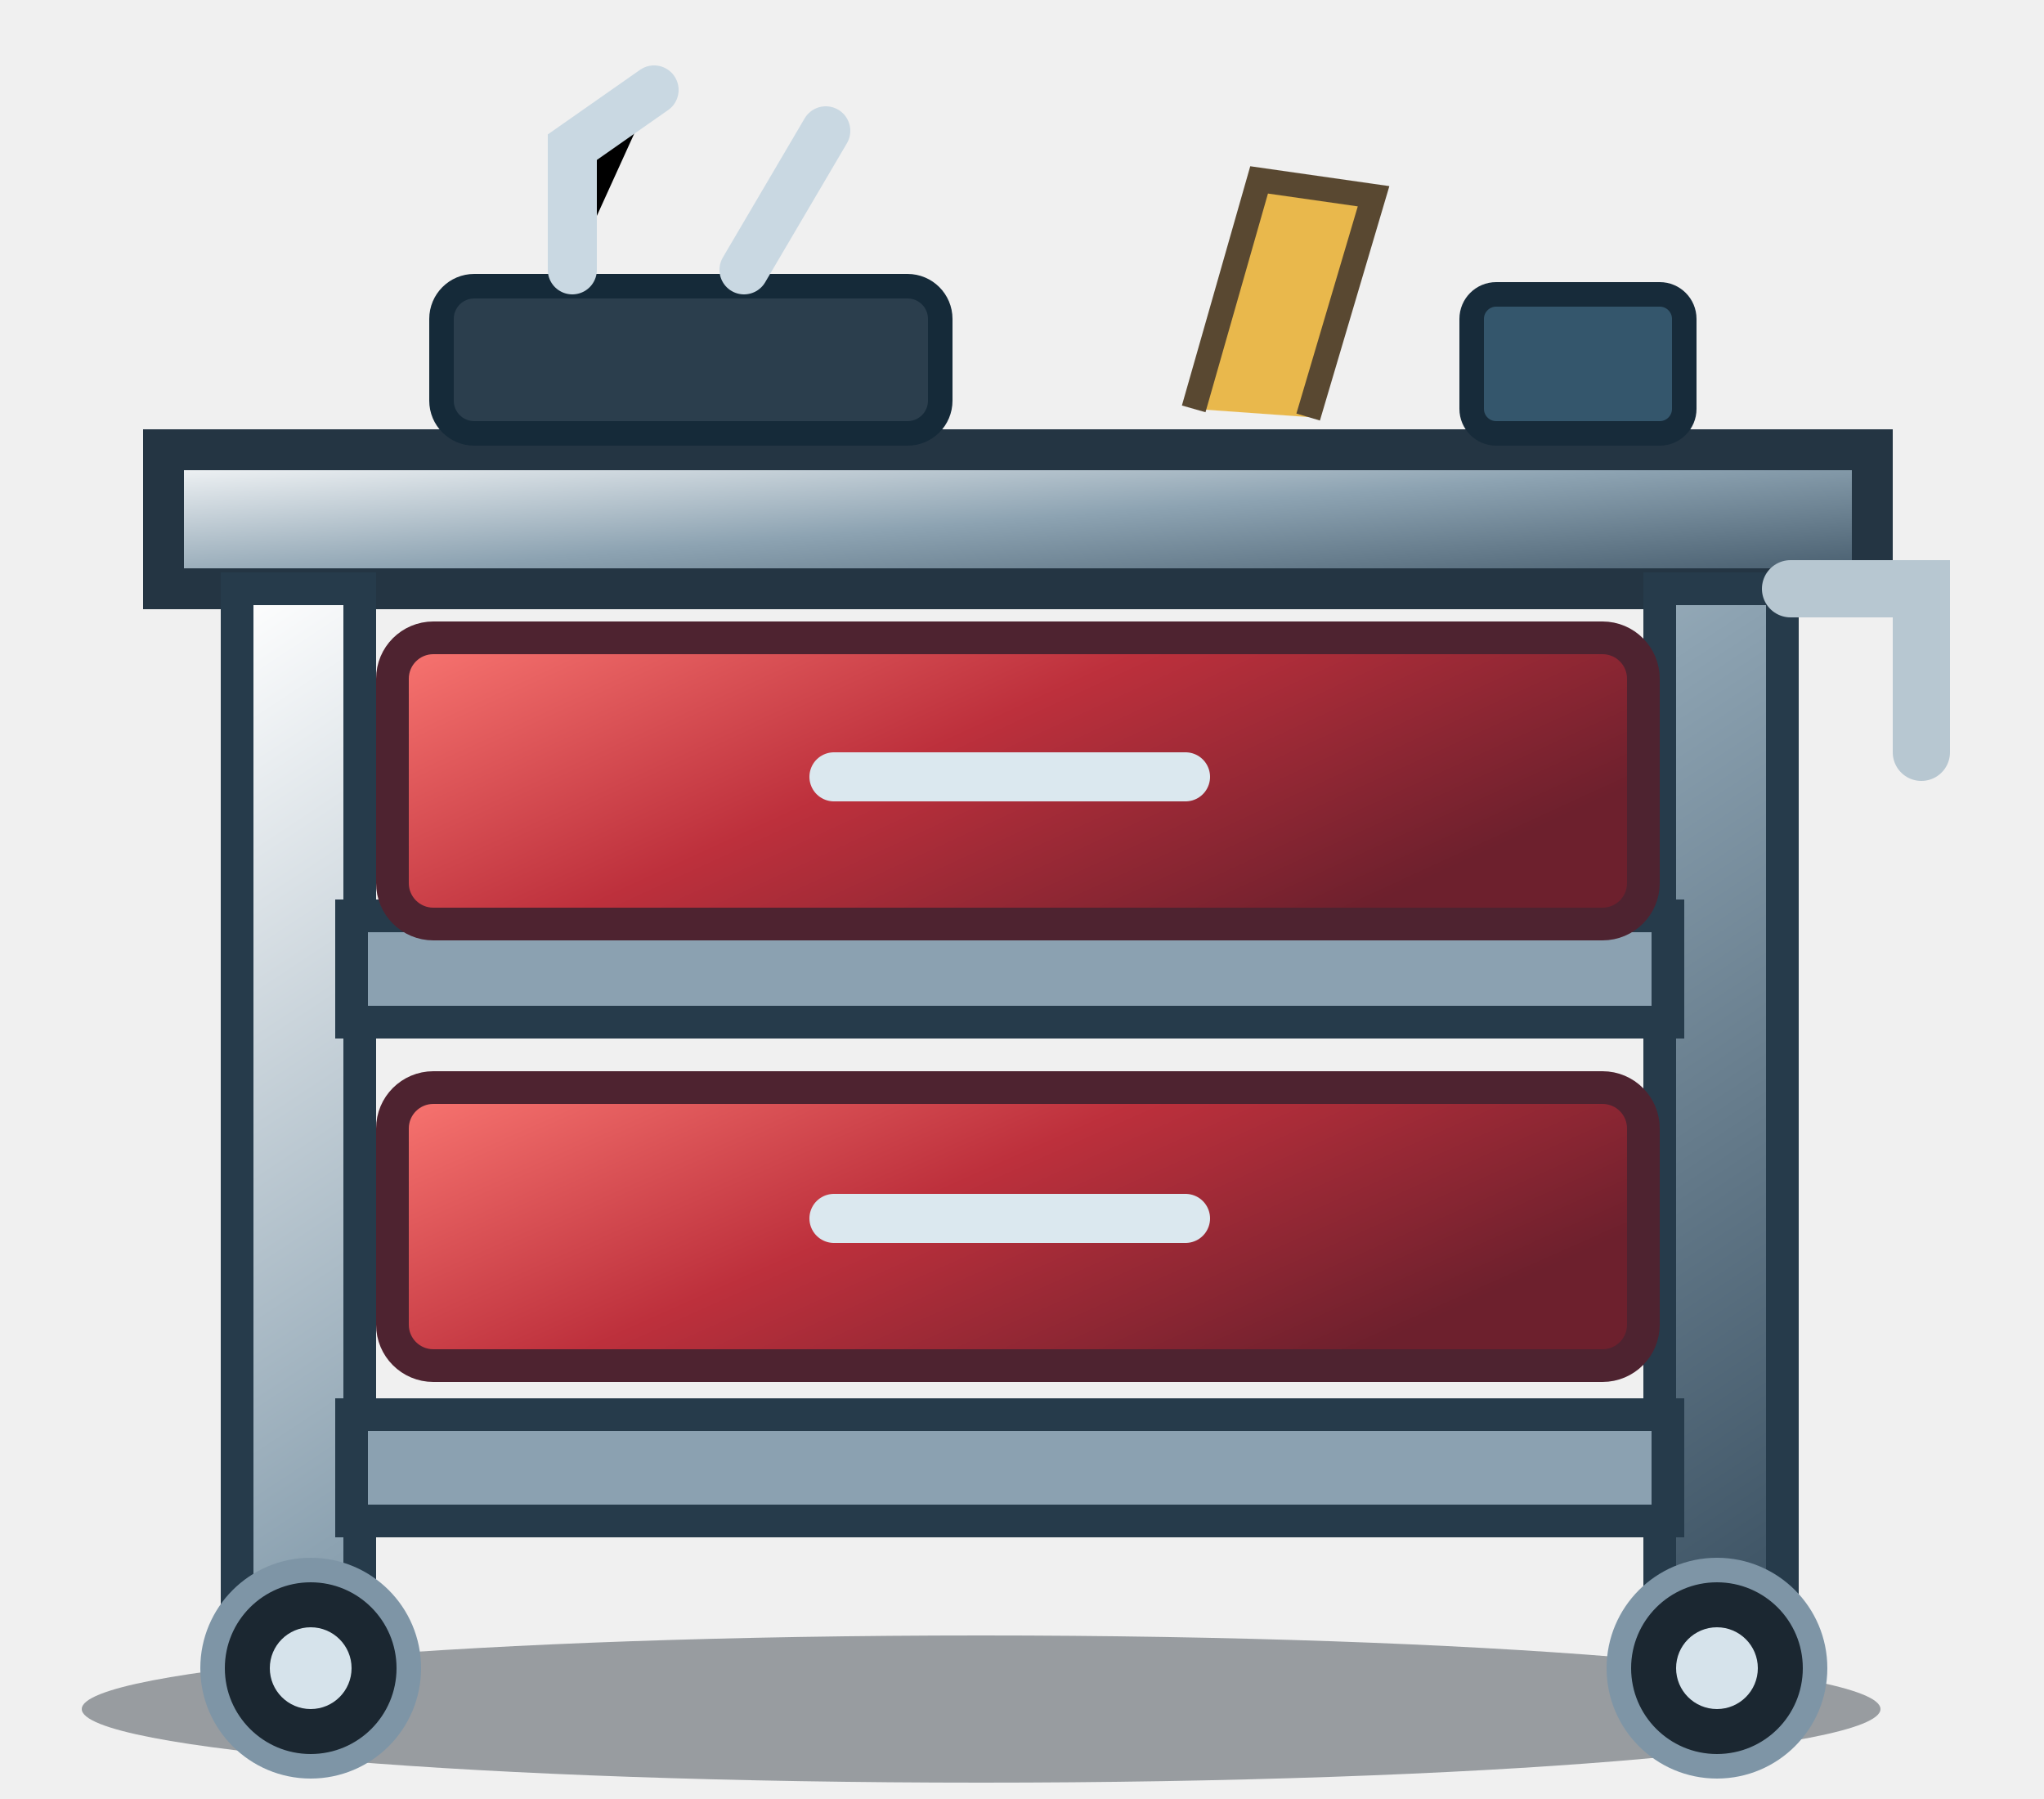
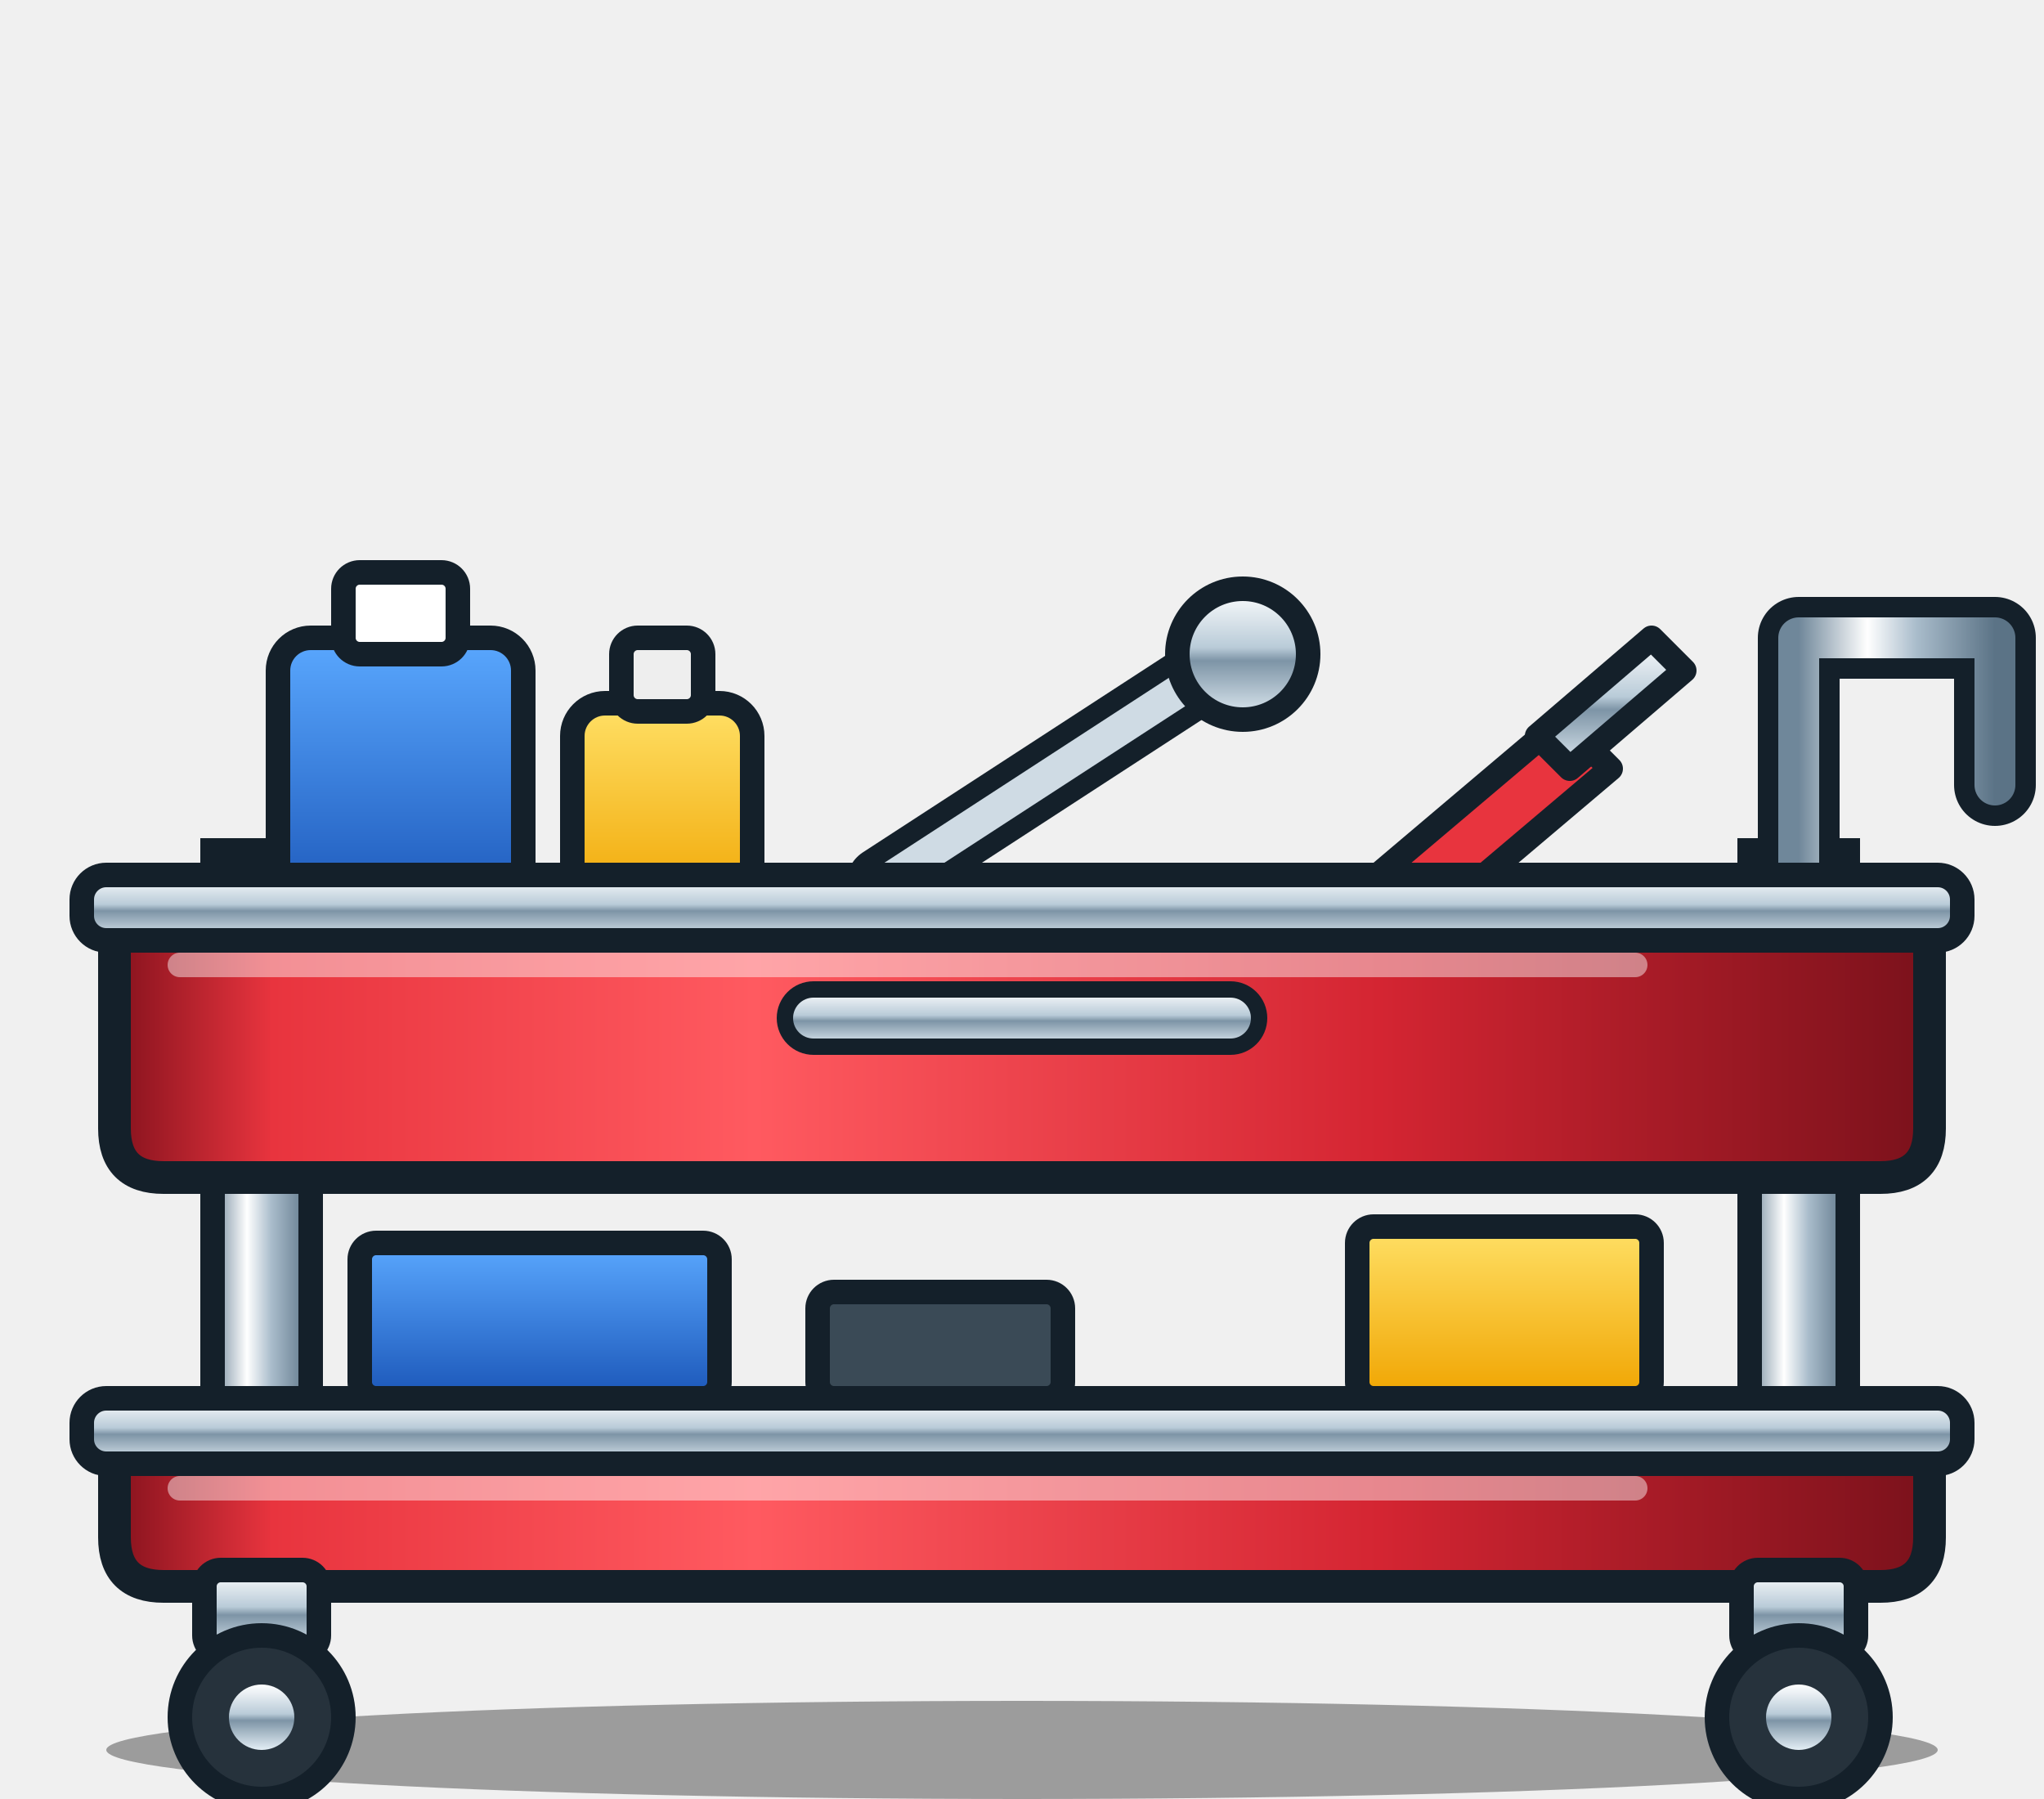
<svg xmlns="http://www.w3.org/2000/svg" viewBox="0 0 250 220">
  <defs>
-     <linearGradient id="red" x2="1" y2=".5">
-       <stop stop-color="#fa7772" />
-       <stop offset=".5" stop-color="#bd303c" />
-       <stop offset="1" stop-color="#6d202d" />
+     <linearGradient id="red" x1="0" y1="0" x2="1" y2="0">
+       <stop offset="0" stop-color="#8e1520" />
+       <stop offset=".08" stop-color="#e8343e" />
+       <stop offset=".35" stop-color="#ff5a60" />
+       <stop offset=".7" stop-color="#d42532" />
+       <stop offset="1" stop-color="#7d121c" />
    </linearGradient>
-     <linearGradient id="steel" x2="1" y2="1">
-       <stop stop-color="#fff" />
-       <stop offset=".5" stop-color="#8da3b2" />
-       <stop offset="1" stop-color="#3d5364" />
+     <linearGradient id="redv" x2="0" y2="1">
+       <stop offset="0" stop-color="#ff6b70" />
+       <stop offset=".5" stop-color="#d42532" />
+       <stop offset="1" stop-color="#9a1824" />
    </linearGradient>
+     <linearGradient id="chrome" x2="0" y2="1">
+       <stop offset="0" stop-color="#ffffff" />
+       <stop offset=".45" stop-color="#b9cbd8" />
+       <stop offset=".55" stop-color="#7d94a6" />
+       <stop offset="1" stop-color="#e3eef5" />
+     </linearGradient>
+     <linearGradient id="chromeh" x2="1" y2="0">
+       <stop offset="0" stop-color="#6f879a" />
+       <stop offset=".35" stop-color="#ffffff" />
+       <stop offset=".6" stop-color="#a9bccb" />
+       <stop offset="1" stop-color="#5b7386" />
+     </linearGradient>
+     <linearGradient id="wood" x2="0" y2="1">
+       <stop offset="0" stop-color="#f2b46a" />
+       <stop offset=".5" stop-color="#c98236" />
+       <stop offset="1" stop-color="#8a5220" />
+     </linearGradient>
+     <linearGradient id="peg" x2="0" y2="1">
+       <stop offset="0" stop-color="#e9b16a" />
+       <stop offset="1" stop-color="#c88a45" />
+     </linearGradient>
+     <linearGradient id="blue" x2="0" y2="1">
+       <stop offset="0" stop-color="#5aa8ff" />
+       <stop offset="1" stop-color="#1b56b8" />
+     </linearGradient>
+     <linearGradient id="yel" x2="0" y2="1">
+       <stop offset="0" stop-color="#ffe066" />
+       <stop offset="1" stop-color="#f0a400" />
+     </linearGradient>
+     <radialGradient id="glow" cx=".5" cy=".5" r=".5">
+       <stop offset="0" stop-color="#fff3a8" stop-opacity=".95" />
+       <stop offset=".6" stop-color="#ffd23d" stop-opacity=".55" />
+       <stop offset="1" stop-color="#ffd23d" stop-opacity="0" />
+     </radialGradient>
+     <linearGradient id="inside" x2="0" y2="1">
+       <stop offset="0" stop-color="#05090d" />
+       <stop offset="1" stop-color="#22313d" />
+     </linearGradient>
+     <pattern id="holes" width="12" height="12" patternUnits="userSpaceOnUse">
+       <circle cx="6" cy="6" r="1.6" fill="#8a5a28" opacity=".7" />
+     </pattern>
  </defs>
-   <ellipse cx="120" cy="209" rx="110" ry="9" fill="#131e28" opacity=".4" />
-   <path d="M20 55H229V72H20Z" fill="url(#steel)" stroke="#243543" stroke-width="5" />
-   <path d="M29 72H44V195H29ZM203 72H218V195H203Z" fill="url(#steel)" stroke="#263b4b" stroke-width="4" />
-   <path d="M43 112H204V125H43ZM43 173H204V186H43Z" fill="#8ba1b1" stroke="#263b4b" stroke-width="4" />
-   <rect x="48" y="78" width="153" height="35" rx="5" fill="url(#red)" stroke="#4e2330" stroke-width="4" />
-   <rect x="48" y="133" width="153" height="34" rx="5" fill="url(#red)" stroke="#4e2330" stroke-width="4" />
-   <path d="M102 95H145M102 149H145" stroke="#dbe8ef" stroke-width="6" stroke-linecap="round" />
-   <path d="M219 72H235V92" stroke="#b7c7d1" stroke-width="7" fill="none" stroke-linecap="round" />
-   <g fill="#1b2731" stroke="#7e95a6" stroke-width="3">
-     <circle cx="38" cy="204" r="12" />
-     <circle cx="210" cy="204" r="12" />
+   <ellipse cx="125" cy="214" rx="112" ry="6" fill="#000" opacity=".35" />
+   <rect x="26" y="104" width="12" height="96" fill="url(#chromeh)" stroke="#14202a" stroke-width="3" />
+   <rect x="214" y="104" width="12" height="96" fill="url(#chromeh)" stroke="#14202a" stroke-width="3" />
+   <path d="M220 108 V78 H244 V96" fill="none" stroke="#14202a" stroke-width="10" stroke-linejoin="round" stroke-linecap="round" />
+   <path d="M220 108 V78 H244 V96" fill="none" stroke="url(#chromeh)" stroke-width="5" stroke-linejoin="round" stroke-linecap="round" />
+   <g stroke="#14202a" stroke-width="3" stroke-linejoin="round">
+     <rect x="34" y="78" width="30" height="34" rx="4" fill="url(#blue)" />
+     <rect x="42" y="70" width="14" height="10" rx="2" fill="#fff" />
+     <rect x="70" y="86" width="22" height="26" rx="4" fill="url(#yel)" />
+     <rect x="76" y="78" width="10" height="9" rx="2" fill="#eee" />
+     <path d="M108 108 l40 -26" stroke-width="9" stroke-linecap="round" />
+     <path d="M108 108 l40 -26" stroke="#cfdbe4" stroke-width="4" stroke-linecap="round" />
+     <circle cx="152" cy="80" r="8" fill="url(#chrome)" />
+     <path d="M165 110 l26 -22 l6 6 l-26 22z" fill="#e8343e" />
+     <path d="M188 90 l14 -12 l4 4 l-14 12z" fill="url(#chrome)" />
  </g>
-   <g fill="#d6e3eb">
-     <circle cx="38" cy="204" r="5" />
-     <circle cx="210" cy="204" r="5" />
+   <path d="M14 112 H236 V138 Q236 144 230 144 H20 Q14 144 14 138 Z" fill="url(#red)" stroke="#14202a" stroke-width="4" stroke-linejoin="round" />
+   <rect x="10" y="107" width="230" height="8" rx="3" fill="url(#chrome)" stroke="#14202a" stroke-width="3" />
+   <path d="M22 118 H200" stroke="#fff" stroke-width="3" stroke-linecap="round" opacity=".45" />
+   <rect x="96" y="121" width="58" height="7" rx="3.5" fill="url(#chrome)" stroke="#14202a" stroke-width="2" />
+   <path d="M14 176 H236 V188 Q236 194 230 194 H20 Q14 194 14 188 Z" fill="url(#red)" stroke="#14202a" stroke-width="4" stroke-linejoin="round" />
+   <rect x="10" y="171" width="230" height="8" rx="3" fill="url(#chrome)" stroke="#14202a" stroke-width="3" />
+   <path d="M22 182 H200" stroke="#fff" stroke-width="3" stroke-linecap="round" opacity=".45" />
+   <rect x="44" y="152" width="44" height="19" rx="2" fill="url(#blue)" stroke="#14202a" stroke-width="3" />
+   <rect x="100" y="158" width="30" height="13" rx="2" fill="#3a4a56" stroke="#14202a" stroke-width="3" />
+   <rect x="166" y="150" width="36" height="21" rx="2" fill="url(#yel)" stroke="#14202a" stroke-width="3" />
+   <g transform="translate(32 206) scale(1)">
+     <rect x="-7" y="-14" width="14" height="10" rx="2" fill="url(#chrome)" stroke="#14202a" stroke-width="3" />
+     <circle r="10" cy="4" fill="#26323c" stroke="#14202a" stroke-width="3" />
+     <circle r="4" cy="4" fill="url(#chrome)" />
  </g>
-   <rect x="54" y="35" width="61" height="18" rx="4" fill="#2b3e4d" stroke="#152a39" stroke-width="3" />
-   <path d="M70 33V18L80 11M91 33L101 16" stroke="#c9d8e2" stroke-width="6" stroke-linecap="round" />
-   <path d="M146 50L154 22L168 24L160 51" fill="#e9b84c" stroke="#594831" stroke-width="3" />
-   <rect x="180" y="36" width="26" height="17" rx="3" fill="#34566c" stroke="#172b3a" stroke-width="3" />
+   <g transform="translate(220 206) scale(1)">
+     <rect x="-7" y="-14" width="14" height="10" rx="2" fill="url(#chrome)" stroke="#14202a" stroke-width="3" />
+     <circle r="10" cy="4" fill="#26323c" stroke="#14202a" stroke-width="3" />
+     <circle r="4" cy="4" fill="url(#chrome)" />
+   </g>
</svg>
